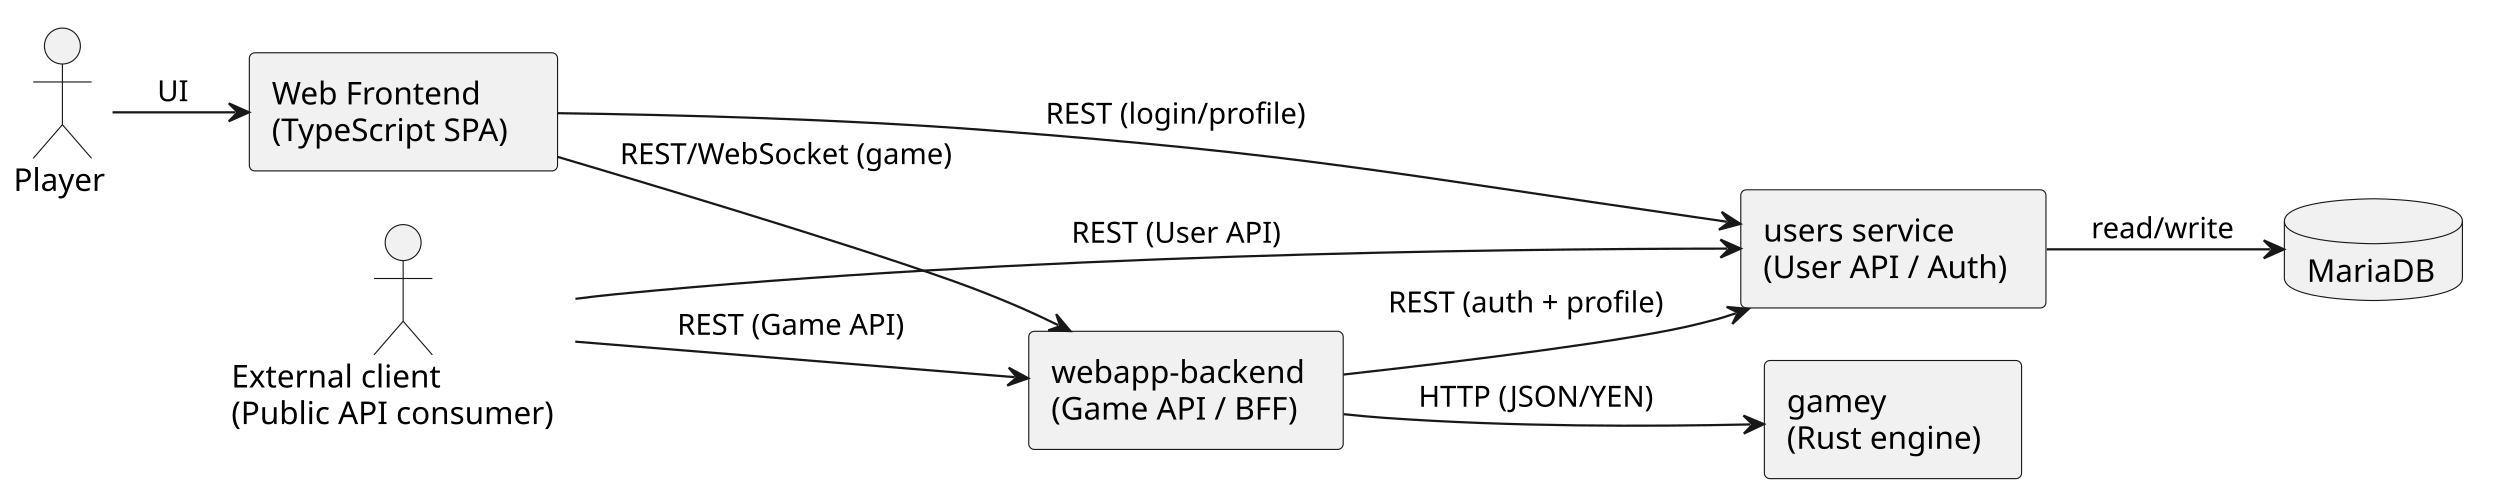
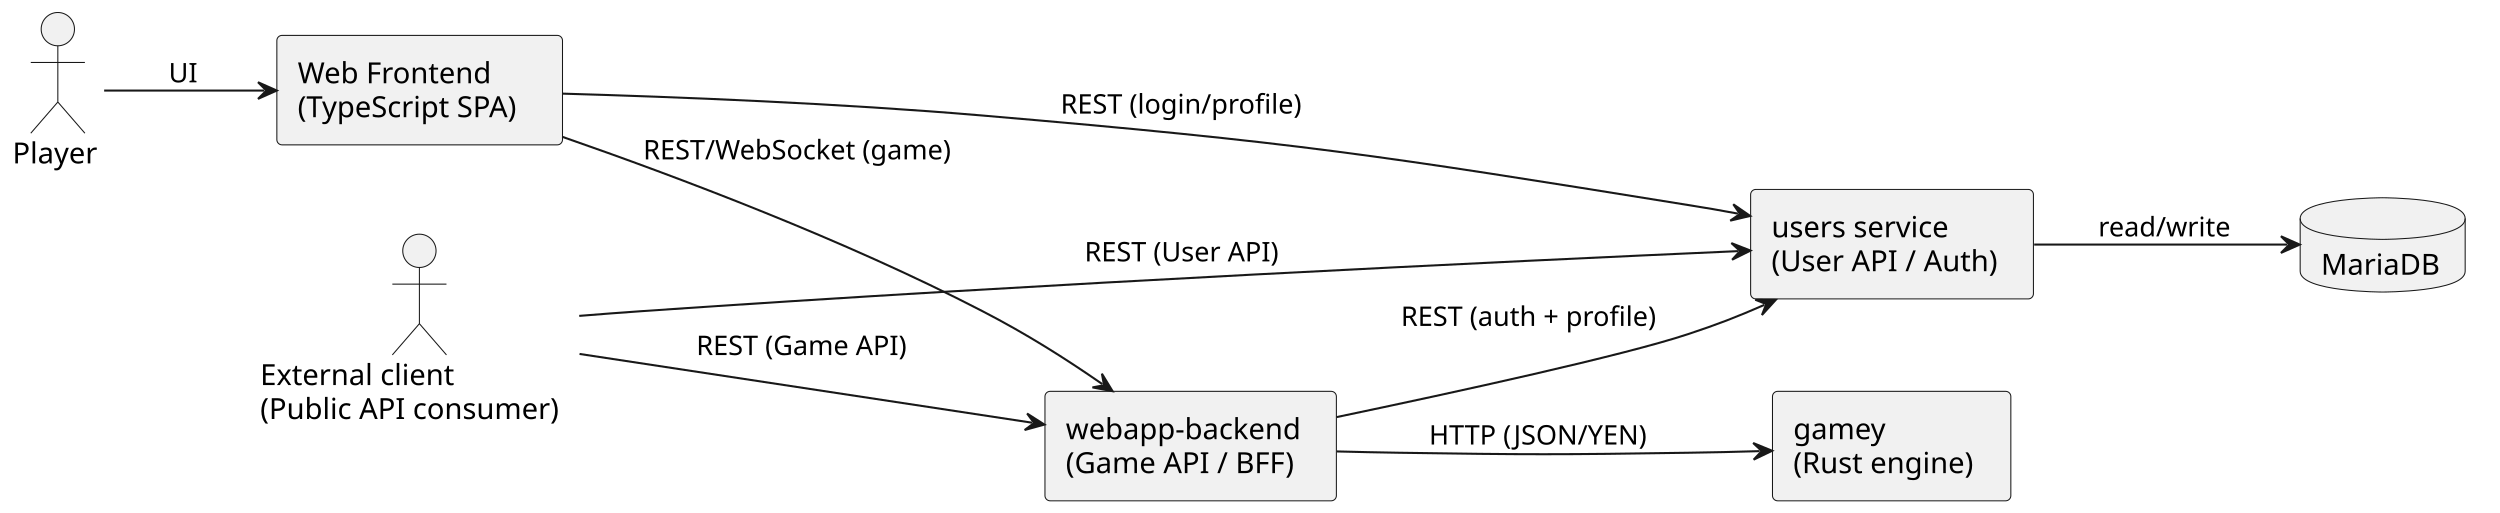
- <svg xmlns="http://www.w3.org/2000/svg" contentStyleType="text/css" data-diagram-type="DESCRIPTION" height="219px" preserveAspectRatio="none" style="width:1113px;height:219px;background:#FFFFFF;" version="1.1" viewBox="0 0 1113 219" width="1113px" zoomAndPan="magnify">
+ <svg xmlns="http://www.w3.org/2000/svg" contentStyleType="text/css" data-diagram-type="DESCRIPTION" height="246px" preserveAspectRatio="none" style="width:1201px;height:246px;background:#FFFFFF;" version="1.1" viewBox="0 0 1201 246" width="1201px" zoomAndPan="magnify">
  <defs />
  <g>
-     <g class="entity" data-entity="player" data-source-line="4" data-uid="ent0002" id="entity_player">
-       <ellipse cx="27.783" cy="20.5" fill="#F1F1F1" rx="8" ry="8" style="stroke:#181818;stroke-width:0.5;" />
-       <path d="M27.783,28.5 L27.783,55.5 M14.783,36.5 L40.783,36.5 M27.783,55.5 L14.783,70.5 M27.783,55.5 L40.783,70.5" fill="none" style="stroke:#181818;stroke-width:0.5;" />
-       <text fill="#000000" font-family="sans-serif" font-size="14" lengthAdjust="spacing" textLength="43.565" x="6" y="84.995">Player</text>
+     <g class="entity" data-qualified-name="player" data-source-line="4" id="ent0002">
+       <ellipse cx="27.783" cy="14" fill="#F1F1F1" rx="8" ry="8" style="stroke:#181818;stroke-width:0.5;" />
+       <path d="M27.783,22 L27.783,49 M14.783,30 L40.783,30 M27.783,49 L14.783,64 M27.783,49 L40.783,64" fill="none" style="stroke:#181818;stroke-width:0.5;" />
+       <text fill="#000000" font-family="sans-serif" font-size="14" lengthAdjust="spacing" textLength="43.565" x="6" y="78.495">Player</text>
    </g>
-     <g class="entity" data-entity="ext" data-source-line="5" data-uid="ent0003" id="entity_ext">
-       <ellipse cx="179.481" cy="108" fill="#F1F1F1" rx="8" ry="8" style="stroke:#181818;stroke-width:0.5;" />
-       <path d="M179.481,116 L179.481,143 M166.481,124 L192.481,124 M179.481,143 L166.481,158 M179.481,143 L192.481,158" fill="none" style="stroke:#181818;stroke-width:0.5;" />
-       <text fill="#000000" font-family="sans-serif" font-size="14" lengthAdjust="spacing" textLength="101.233" x="103" y="172.495">External client</text>
-       <text fill="#000000" font-family="sans-serif" font-size="14" lengthAdjust="spacing" textLength="152.961" x="103" y="188.792">(Public API consumer)</text>
+     <g class="entity" data-qualified-name="ext" data-source-line="5" id="ent0003">
+       <ellipse cx="201.481" cy="120.5" fill="#F1F1F1" rx="8" ry="8" style="stroke:#181818;stroke-width:0.5;" />
+       <path d="M201.481,128.5 L201.481,155.5 M188.481,136.5 L214.481,136.5 M201.481,155.5 L188.481,170.5 M201.481,155.5 L214.481,170.5" fill="none" style="stroke:#181818;stroke-width:0.5;" />
+       <text fill="#000000" font-family="sans-serif" font-size="14" lengthAdjust="spacing" textLength="101.233" x="125" y="184.995">External client</text>
+       <text fill="#000000" font-family="sans-serif" font-size="14" lengthAdjust="spacing" textLength="152.961" x="125" y="201.292">(Public API consumer)</text>
    </g>
-     <g class="entity" data-entity="fe" data-source-line="7" data-uid="ent0004" id="entity_fe">
-       <rect fill="#F1F1F1" height="52.594" rx="2.5" ry="2.5" style="stroke:#181818;stroke-width:0.5;" width="137.223" x="111" y="23.5" />
-       <text fill="#000000" font-family="sans-serif" font-size="14" lengthAdjust="spacing" textLength="98.902" x="121" y="46.495">Web Frontend</text>
-       <text fill="#000000" font-family="sans-serif" font-size="14" lengthAdjust="spacing" textLength="117.223" x="121" y="62.792">(TypeScript SPA)</text>
+     <g class="entity" data-qualified-name="fe" data-source-line="7" id="ent0004">
+       <rect fill="#F1F1F1" height="52.594" rx="2.5" ry="2.5" style="stroke:#181818;stroke-width:0.5;" width="137.223" x="133" y="17" />
+       <text fill="#000000" font-family="sans-serif" font-size="14" lengthAdjust="spacing" textLength="98.902" x="143" y="39.995">Web Frontend</text>
+       <text fill="#000000" font-family="sans-serif" font-size="14" lengthAdjust="spacing" textLength="117.223" x="143" y="56.292">(TypeScript SPA)</text>
    </g>
-     <g class="entity" data-entity="webapp" data-source-line="8" data-uid="ent0005" id="entity_webapp">
-       <rect fill="#F1F1F1" height="52.594" rx="2.5" ry="2.5" style="stroke:#181818;stroke-width:0.5;" width="139.998" x="458" y="147.5" />
-       <text fill="#000000" font-family="sans-serif" font-size="14" lengthAdjust="spacing" textLength="119.998" x="468" y="170.495">webapp-backend</text>
-       <text fill="#000000" font-family="sans-serif" font-size="14" lengthAdjust="spacing" textLength="118.528" x="468" y="186.792">(Game API / BFF)</text>
+     <g class="entity" data-qualified-name="webapp" data-source-line="8" id="ent0005">
+       <rect fill="#F1F1F1" height="52.594" rx="2.5" ry="2.5" style="stroke:#181818;stroke-width:0.5;" width="139.998" x="502" y="188" />
+       <text fill="#000000" font-family="sans-serif" font-size="14" lengthAdjust="spacing" textLength="119.998" x="512" y="210.995">webapp-backend</text>
+       <text fill="#000000" font-family="sans-serif" font-size="14" lengthAdjust="spacing" textLength="118.528" x="512" y="227.292">(Game API / BFF)</text>
    </g>
-     <g class="entity" data-entity="users" data-source-line="9" data-uid="ent0006" id="entity_users">
-       <rect fill="#F1F1F1" height="52.594" rx="2.5" ry="2.5" style="stroke:#181818;stroke-width:0.5;" width="135.862" x="775" y="84.5" />
-       <text fill="#000000" font-family="sans-serif" font-size="14" lengthAdjust="spacing" textLength="92.429" x="785" y="107.495">users service</text>
-       <text fill="#000000" font-family="sans-serif" font-size="14" lengthAdjust="spacing" textLength="115.862" x="785" y="123.792">(User API / Auth)</text>
+     <g class="entity" data-qualified-name="users" data-source-line="9" id="ent0006">
+       <rect fill="#F1F1F1" height="52.594" rx="2.5" ry="2.5" style="stroke:#181818;stroke-width:0.5;" width="135.862" x="841" y="91" />
+       <text fill="#000000" font-family="sans-serif" font-size="14" lengthAdjust="spacing" textLength="92.429" x="851" y="113.995">users service</text>
+       <text fill="#000000" font-family="sans-serif" font-size="14" lengthAdjust="spacing" textLength="115.862" x="851" y="130.292">(User API / Auth)</text>
    </g>
-     <g class="entity" data-entity="gamey" data-source-line="10" data-uid="ent0007" id="entity_gamey">
-       <rect fill="#F1F1F1" height="52.594" rx="2.5" ry="2.5" style="stroke:#181818;stroke-width:0.5;" width="114.507" x="785.5" y="160.5" />
-       <text fill="#000000" font-family="sans-serif" font-size="14" lengthAdjust="spacing" textLength="48.002" x="795.5" y="183.495">gamey</text>
-       <text fill="#000000" font-family="sans-serif" font-size="14" lengthAdjust="spacing" textLength="94.507" x="795.5" y="199.792">(Rust engine)</text>
+     <g class="entity" data-qualified-name="gamey" data-source-line="10" id="ent0007">
+       <rect fill="#F1F1F1" height="52.594" rx="2.5" ry="2.5" style="stroke:#181818;stroke-width:0.5;" width="114.507" x="851.5" y="188" />
+       <text fill="#000000" font-family="sans-serif" font-size="14" lengthAdjust="spacing" textLength="48.002" x="861.5" y="210.995">gamey</text>
+       <text fill="#000000" font-family="sans-serif" font-size="14" lengthAdjust="spacing" textLength="94.507" x="861.5" y="227.292">(Rust engine)</text>
    </g>
-     <g class="entity" data-entity="db" data-source-line="11" data-uid="ent0008" id="entity_db">
-       <path d="M1017,98.5 C1017,88.5 1056.634,88.5 1056.634,88.5 C1056.634,88.5 1096.268,88.5 1096.268,98.5 L1096.268,123.797 C1096.268,133.797 1056.634,133.797 1056.634,133.797 C1056.634,133.797 1017,133.797 1017,123.797 L1017,98.5" fill="#F1F1F1" style="stroke:#181818;stroke-width:0.5;" />
-       <path d="M1017,98.5 C1017,108.5 1056.634,108.5 1056.634,108.5 C1056.634,108.5 1096.268,108.5 1096.268,98.5" fill="none" style="stroke:#181818;stroke-width:0.5;" />
-       <text fill="#000000" font-family="sans-serif" font-size="14" lengthAdjust="spacing" textLength="59.268" x="1027" y="125.495">MariaDB</text>
+     <g class="entity" data-qualified-name="db" data-source-line="11" id="ent0008">
+       <path d="M1105,105 C1105,95 1144.634,95 1144.634,95 C1144.634,95 1184.268,95 1184.268,105 L1184.268,130.297 C1184.268,140.297 1144.634,140.297 1144.634,140.297 C1144.634,140.297 1105,140.297 1105,130.297 L1105,105" fill="#F1F1F1" style="stroke:#181818;stroke-width:0.5;" />
+       <path d="M1105,105 C1105,115 1144.634,115 1144.634,115 C1144.634,115 1184.268,115 1184.268,105" fill="none" style="stroke:#181818;stroke-width:0.5;" />
+       <text fill="#000000" font-family="sans-serif" font-size="14" lengthAdjust="spacing" textLength="59.268" x="1115" y="131.995">MariaDB</text>
    </g>
-     <g class="link" data-entity-1="player" data-entity-2="fe" data-uid="lnk9" id="link_player_fe">
-       <polygon fill="#181818" points="110.839,50,101.839,46,105.839,50,101.839,54,110.839,50" style="stroke:#181818;stroke-width:1;" />
-       <path d="M50.103,50 C66.039,50 82.852,50 104.839,50" fill="none" style="stroke:#181818;stroke-width:1;" />
-       <text fill="#000000" font-family="sans-serif" font-size="13" lengthAdjust="spacing" textLength="13.349" x="70" y="45.067">UI</text>
+     <g class="link" data-entity-1="ent0002" data-entity-2="ent0004" data-link-type="dependency" data-source-line="13" id="lnk9">
+       <path d="M50.03,43.5 C70.69,43.5 97.34,43.5 126.95,43.5" fill="none" id="player-to-fe" style="stroke:#181818;stroke-width:1;" />
+       <polygon fill="#181818" points="132.95,43.5,123.95,39.5,127.95,43.5,123.95,47.5,132.95,43.5" style="stroke:#181818;stroke-width:1;" />
+       <text fill="#000000" font-family="sans-serif" font-size="13" lengthAdjust="spacing" textLength="13.349" x="81" y="39.567">UI</text>
    </g>
-     <g class="link" data-entity-1="fe" data-entity-2="users" data-uid="lnk10" id="link_fe_users">
-       <polygon fill="#181818" points="774.762,99.665,766.483,94.33,769.821,98.897,765.254,102.236,774.762,99.665" style="stroke:#181818;stroke-width:1;" />
-       <path d="M248.071,50.39 C300.495,51.102 374.947,53.006 440,58 C581.535,68.865 616.494,76.794 757,97 C762.773,97.83 762.832,97.811 768.833,98.744" fill="none" style="stroke:#181818;stroke-width:1;" />
-       <text fill="#000000" font-family="sans-serif" font-size="13" lengthAdjust="spacing" textLength="125.112" x="465.5" y="55.067">REST (login/profile)</text>
+     <g class="link" data-entity-1="ent0004" data-entity-2="ent0006" data-link-type="dependency" data-source-line="15" id="lnk10">
+       <path d="M270.16,44.98 C324.72,46.55 403.4,49.63 472,55.5 C623.32,68.44 661.06,74.33 811,98.5 C820.66,100.06 824.923,100.754 834.893,102.624" fill="none" id="fe-to-users" style="stroke:#181818;stroke-width:1;" />
+       <polygon fill="#181818" points="840.79,103.73,832.682,98.139,835.876,102.808,831.207,106.002,840.79,103.73" style="stroke:#181818;stroke-width:1;" />
+       <text fill="#000000" font-family="sans-serif" font-size="13" lengthAdjust="spacing" textLength="125.112" x="509.5" y="54.567">REST (login/profile)</text>
    </g>
-     <g class="link" data-entity-1="fe" data-entity-2="webapp" data-uid="lnk11" id="link_fe_webapp">
-       <polygon fill="#181818" points="476.543,147.402,470.207,139.862,472.049,145.21,466.7,147.052,476.543,147.402" style="stroke:#181818;stroke-width:1;" />
-       <path d="M248.123,69.799 C312.633,88.923 405.003,116.989 440,131 C452.044,135.822 459.321,139.003 471.15,144.772" fill="none" style="stroke:#181818;stroke-width:1;" />
-       <text fill="#000000" font-family="sans-serif" font-size="13" lengthAdjust="spacing" textLength="162.056" x="276" y="73.067">REST/WebSocket (game)</text>
+     <g class="link" data-entity-1="ent0004" data-entity-2="ent0005" data-link-type="dependency" data-source-line="16" id="lnk11">
+       <path d="M270.08,65.71 C325.64,85 405.7,115.16 472,149.5 C493.54,160.66 511.323,171.93 529.553,184.52" fill="none" id="fe-to-webapp" style="stroke:#181818;stroke-width:1;" />
+       <polygon fill="#181818" points="534.49,187.93,529.357,179.524,530.376,185.089,524.811,186.107,534.49,187.93" style="stroke:#181818;stroke-width:1;" />
+       <text fill="#000000" font-family="sans-serif" font-size="13" lengthAdjust="spacing" textLength="162.056" x="309" y="76.567">REST/WebSocket (game)</text>
    </g>
-     <g class="link" data-entity-1="ext" data-entity-2="users" data-uid="lnk12" id="link_ext_users">
-       <polygon fill="#181818" points="774.931,110.678,765.931,106.678,769.931,110.678,765.931,114.678,774.931,110.678" style="stroke:#181818;stroke-width:1;" />
-       <path d="M256.176,133.045 C262.195,132.263 268.191,131.566 274,131 C454.455,113.416 662.492,110.776 768.931,110.683" fill="none" style="stroke:#181818;stroke-width:1;" />
-       <text fill="#000000" font-family="sans-serif" font-size="13" lengthAdjust="spacing" textLength="102.045" x="477" y="108.067">REST (User API)</text>
+     <g class="link" data-entity-1="ent0003" data-entity-2="ent0006" data-link-type="dependency" data-source-line="18" id="lnk12">
+       <path d="M278.26,151.75 C288.26,150.94 298.37,150.17 308,149.5 C501.3,136.1 723.976,125.566 834.926,120.646" fill="none" id="ext-to-users" style="stroke:#181818;stroke-width:1;" />
+       <polygon fill="#181818" points="840.92,120.38,831.752,116.783,835.925,120.602,832.106,124.775,840.92,120.38" style="stroke:#181818;stroke-width:1;" />
+       <text fill="#000000" font-family="sans-serif" font-size="13" lengthAdjust="spacing" textLength="102.045" x="521" y="125.567">REST (User API)</text>
    </g>
-     <g class="link" data-entity-1="ext" data-entity-2="webapp" data-uid="lnk13" id="link_ext_webapp">
-       <polygon fill="#181818" points="457.73,168.402,449.081,163.69,452.746,168,448.437,171.665,457.73,168.402" style="stroke:#181818;stroke-width:1;" />
-       <path d="M256.113,152.11 C316.15,156.962 393.433,163.207 451.75,167.919" fill="none" style="stroke:#181818;stroke-width:1;" />
-       <text fill="#000000" font-family="sans-serif" font-size="13" lengthAdjust="spacing" textLength="111.116" x="301.5" y="149.067">REST (Game API)</text>
+     <g class="link" data-entity-1="ent0003" data-entity-2="ent0005" data-link-type="dependency" data-source-line="19" id="lnk13">
+       <path d="M278.41,170.04 C344.04,180.01 432.178,193.409 495.798,203.069" fill="none" id="ext-to-webapp" style="stroke:#181818;stroke-width:1;" />
+       <polygon fill="#181818" points="501.73,203.97,493.433,198.664,496.787,203.219,492.231,206.574,501.73,203.97" style="stroke:#181818;stroke-width:1;" />
+       <text fill="#000000" font-family="sans-serif" font-size="13" lengthAdjust="spacing" textLength="111.116" x="334.5" y="170.567">REST (Game API)</text>
    </g>
-     <g class="link" data-entity-1="webapp" data-entity-2="users" data-uid="lnk14" id="link_webapp_users">
-       <polygon fill="#181818" points="778.488,137.541,768.68,136.643,773.753,139.147,771.249,144.219,778.488,137.541" style="stroke:#181818;stroke-width:1;" />
-       <path d="M598.144,166.741 C653.966,160.539 727.847,151.462 757,144 C764.054,142.194 765.636,141.899 772.806,139.468" fill="none" style="stroke:#181818;stroke-width:1;" />
-       <text fill="#000000" font-family="sans-serif" font-size="13" lengthAdjust="spacing" textLength="137.763" x="618" y="139.067">REST (auth + profile)</text>
+     <g class="link" data-entity-1="ent0005" data-entity-2="ent0006" data-link-type="dependency" data-source-line="21" id="lnk14">
+       <path d="M642.07,200.38 C700.71,188.11 780.13,170.74 811,160.5 C824.9,155.89 834.024,152.407 847.584,146.468" fill="none" id="webapp-to-users" style="stroke:#181818;stroke-width:1;" />
+       <polygon fill="#181818" points="853.08,144.06,843.231,144.007,848.5,146.066,846.441,151.335,853.08,144.06" style="stroke:#181818;stroke-width:1;" />
+       <text fill="#000000" font-family="sans-serif" font-size="13" lengthAdjust="spacing" textLength="137.763" x="673" y="156.567">REST (auth + profile)</text>
    </g>
-     <g class="link" data-entity-1="webapp" data-entity-2="gamey" data-uid="lnk15" id="link_webapp_gamey">
-       <polygon fill="#181818" points="785.266,188.828,776.183,185.02,780.267,188.934,776.353,193.018,785.266,188.828" style="stroke:#181818;stroke-width:1;" />
-       <path d="M598.245,184.394 C604.24,185.038 610.221,185.59 616,186 C673.533,190.077 733.513,189.929 779.267,188.956" fill="none" style="stroke:#181818;stroke-width:1;" />
-       <text fill="#000000" font-family="sans-serif" font-size="13" lengthAdjust="spacing" textLength="110.075" x="631.5" y="181.067">HTTP (JSON/YEN)</text>
+     <g class="link" data-entity-1="ent0005" data-entity-2="ent0007" data-link-type="dependency" data-source-line="22" id="lnk15">
+       <path d="M642.23,216.87 C652.22,217.13 662.37,217.35 672,217.5 C733.77,218.44 749.23,218.45 811,217.5 C824.06,217.3 832.103,217.117 845.333,216.727" fill="none" id="webapp-to-gamey" style="stroke:#181818;stroke-width:1;" />
+       <polygon fill="#181818" points="851.33,216.55,842.216,212.817,846.332,216.697,842.452,220.814,851.33,216.55" style="stroke:#181818;stroke-width:1;" />
+       <text fill="#000000" font-family="sans-serif" font-size="13" lengthAdjust="spacing" textLength="110.075" x="686.5" y="213.567">HTTP (JSON/YEN)</text>
    </g>
-     <g class="link" data-entity-1="users" data-entity-2="db" data-uid="lnk16" id="link_users_db">
-       <polygon fill="#181818" points="1016.815,111,1007.815,107,1011.815,111,1007.815,115,1016.815,111" style="stroke:#181818;stroke-width:1;" />
-       <path d="M911.211,111 C946.046,111 981.346,111 1010.815,111" fill="none" style="stroke:#181818;stroke-width:1;" />
-       <text fill="#000000" font-family="sans-serif" font-size="13" lengthAdjust="spacing" textLength="66.625" x="931" y="106.067">read/write</text>
+     <g class="link" data-entity-1="ent0006" data-entity-2="ent0008" data-link-type="dependency" data-source-line="24" id="lnk16">
+       <path d="M977.22,117.5 C1018.59,117.5 1064.13,117.5 1098.77,117.5" fill="none" id="users-to-db" style="stroke:#181818;stroke-width:1;" />
+       <polygon fill="#181818" points="1104.77,117.5,1095.77,113.5,1099.77,117.5,1095.77,121.5,1104.77,117.5" style="stroke:#181818;stroke-width:1;" />
+       <text fill="#000000" font-family="sans-serif" font-size="13" lengthAdjust="spacing" textLength="66.625" x="1008" y="113.567">read/write</text>
    </g>
  </g>
</svg>
